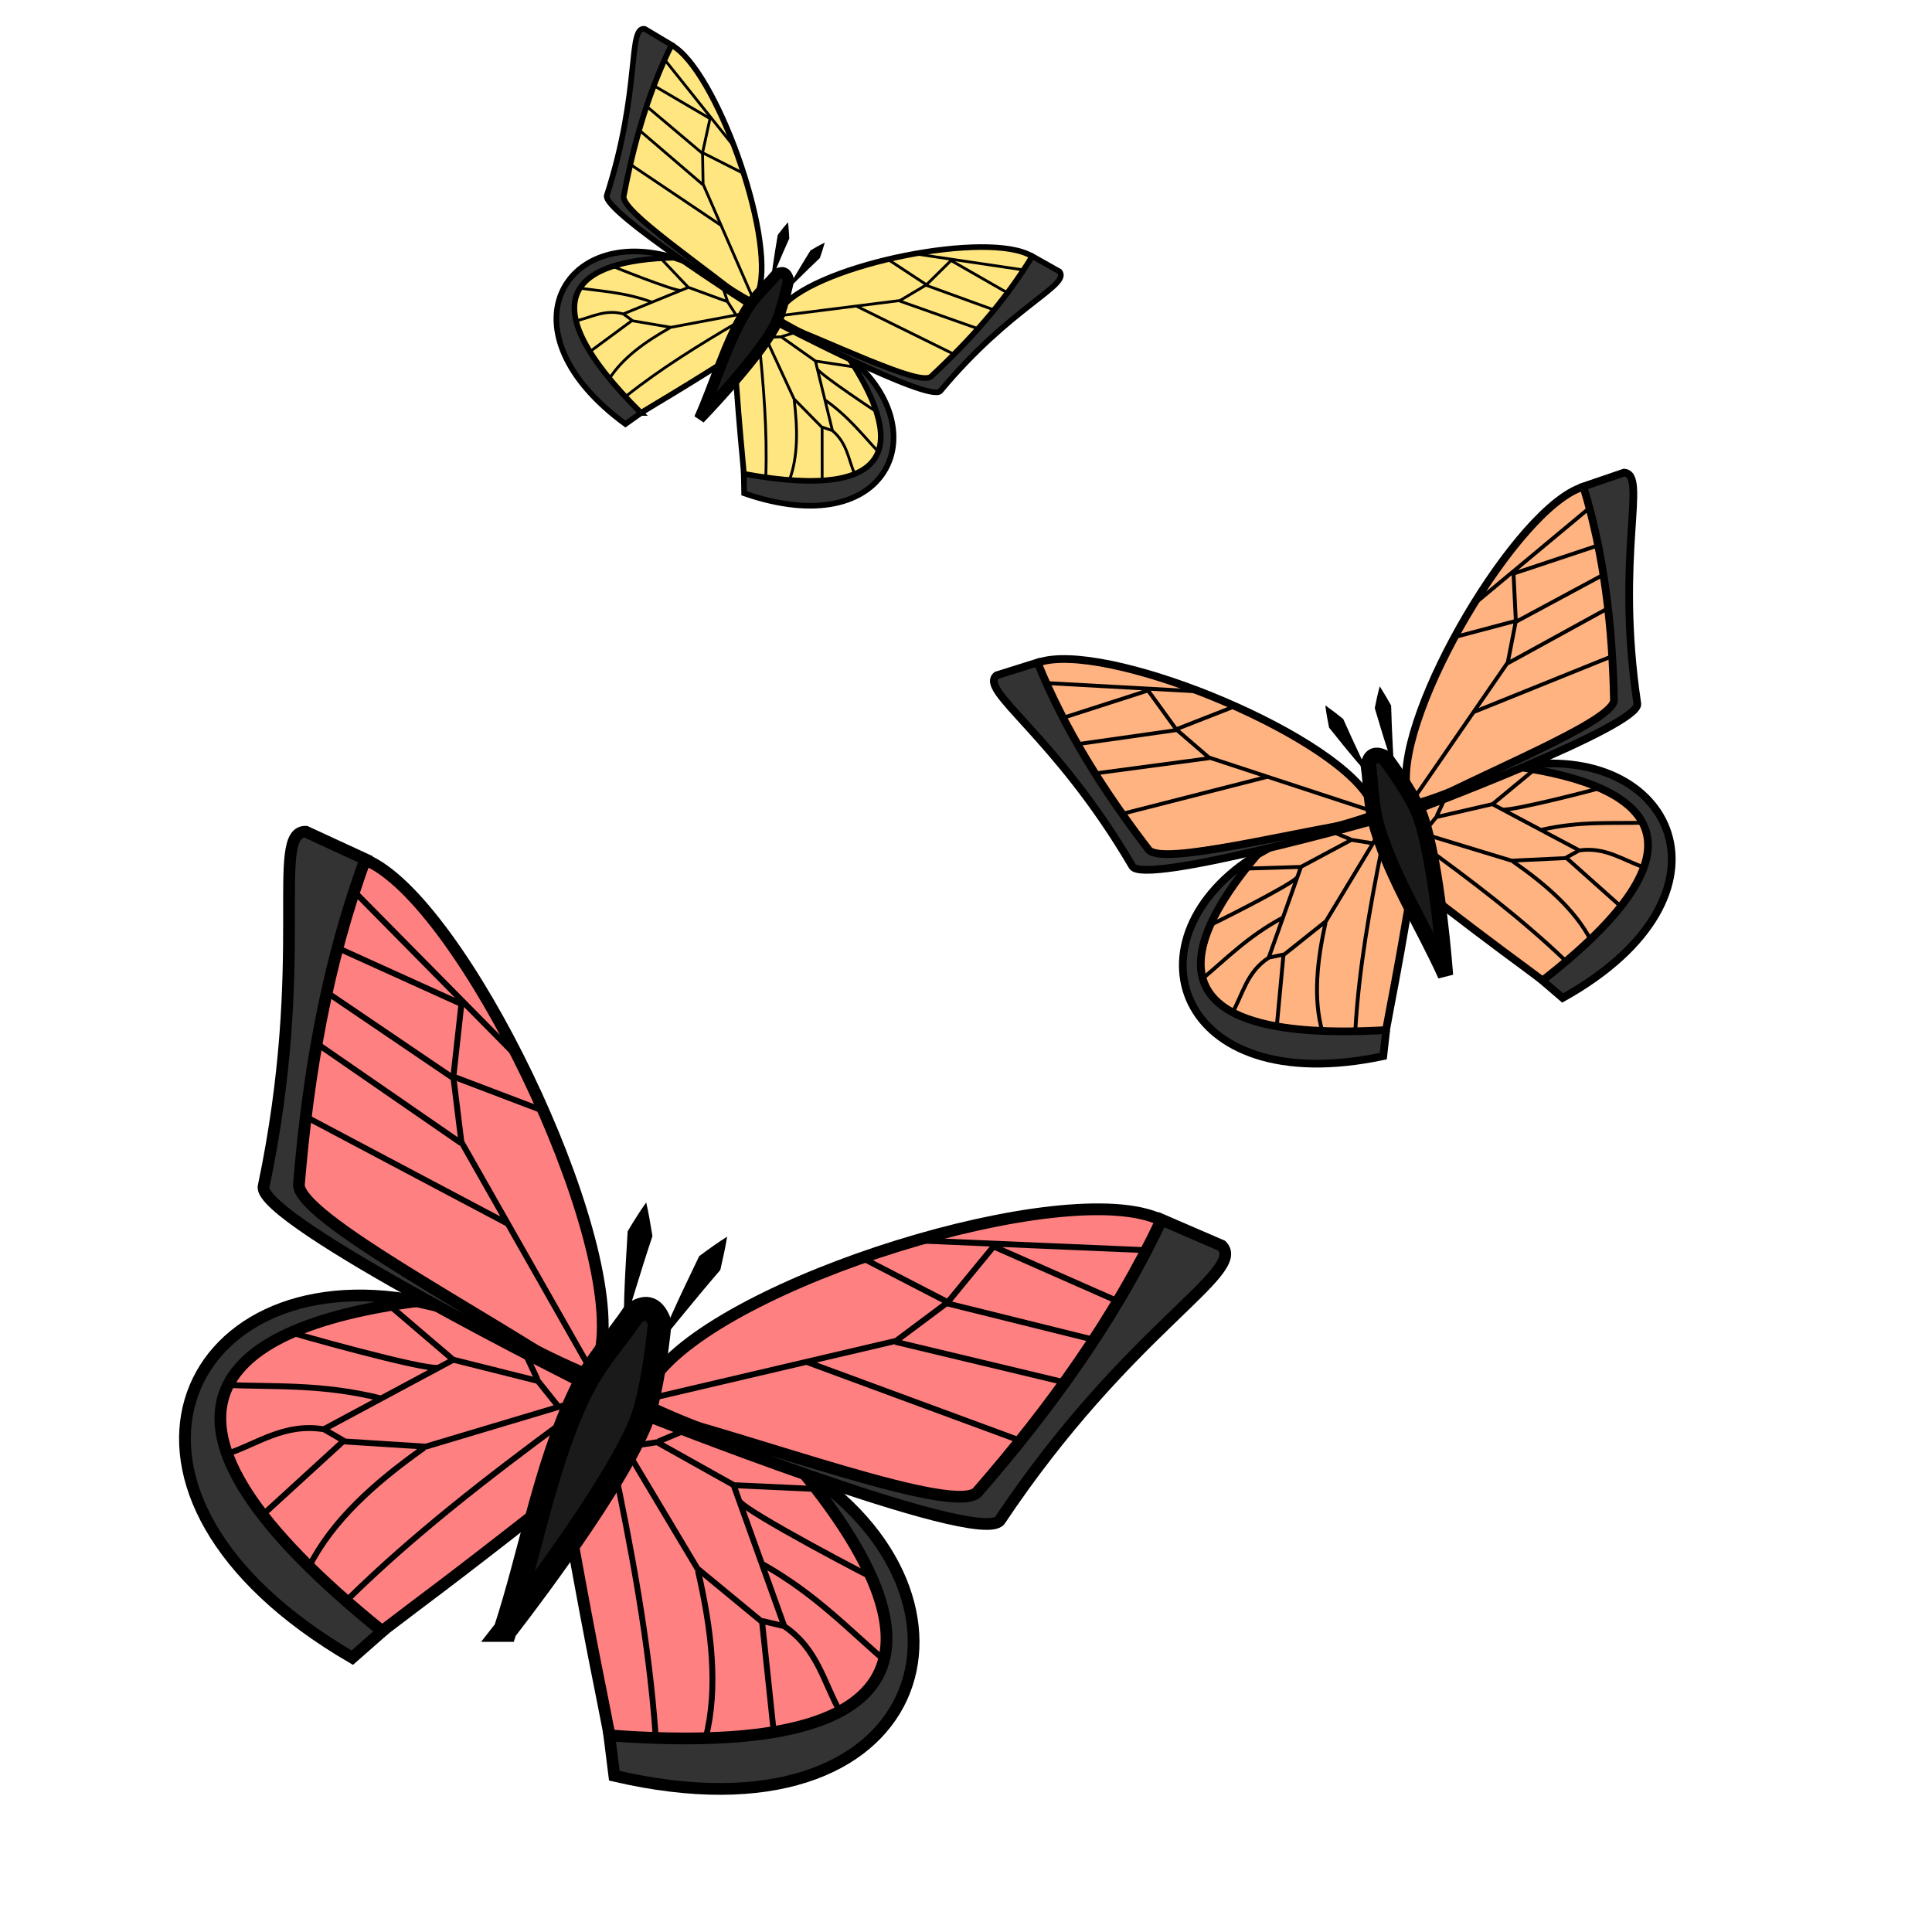
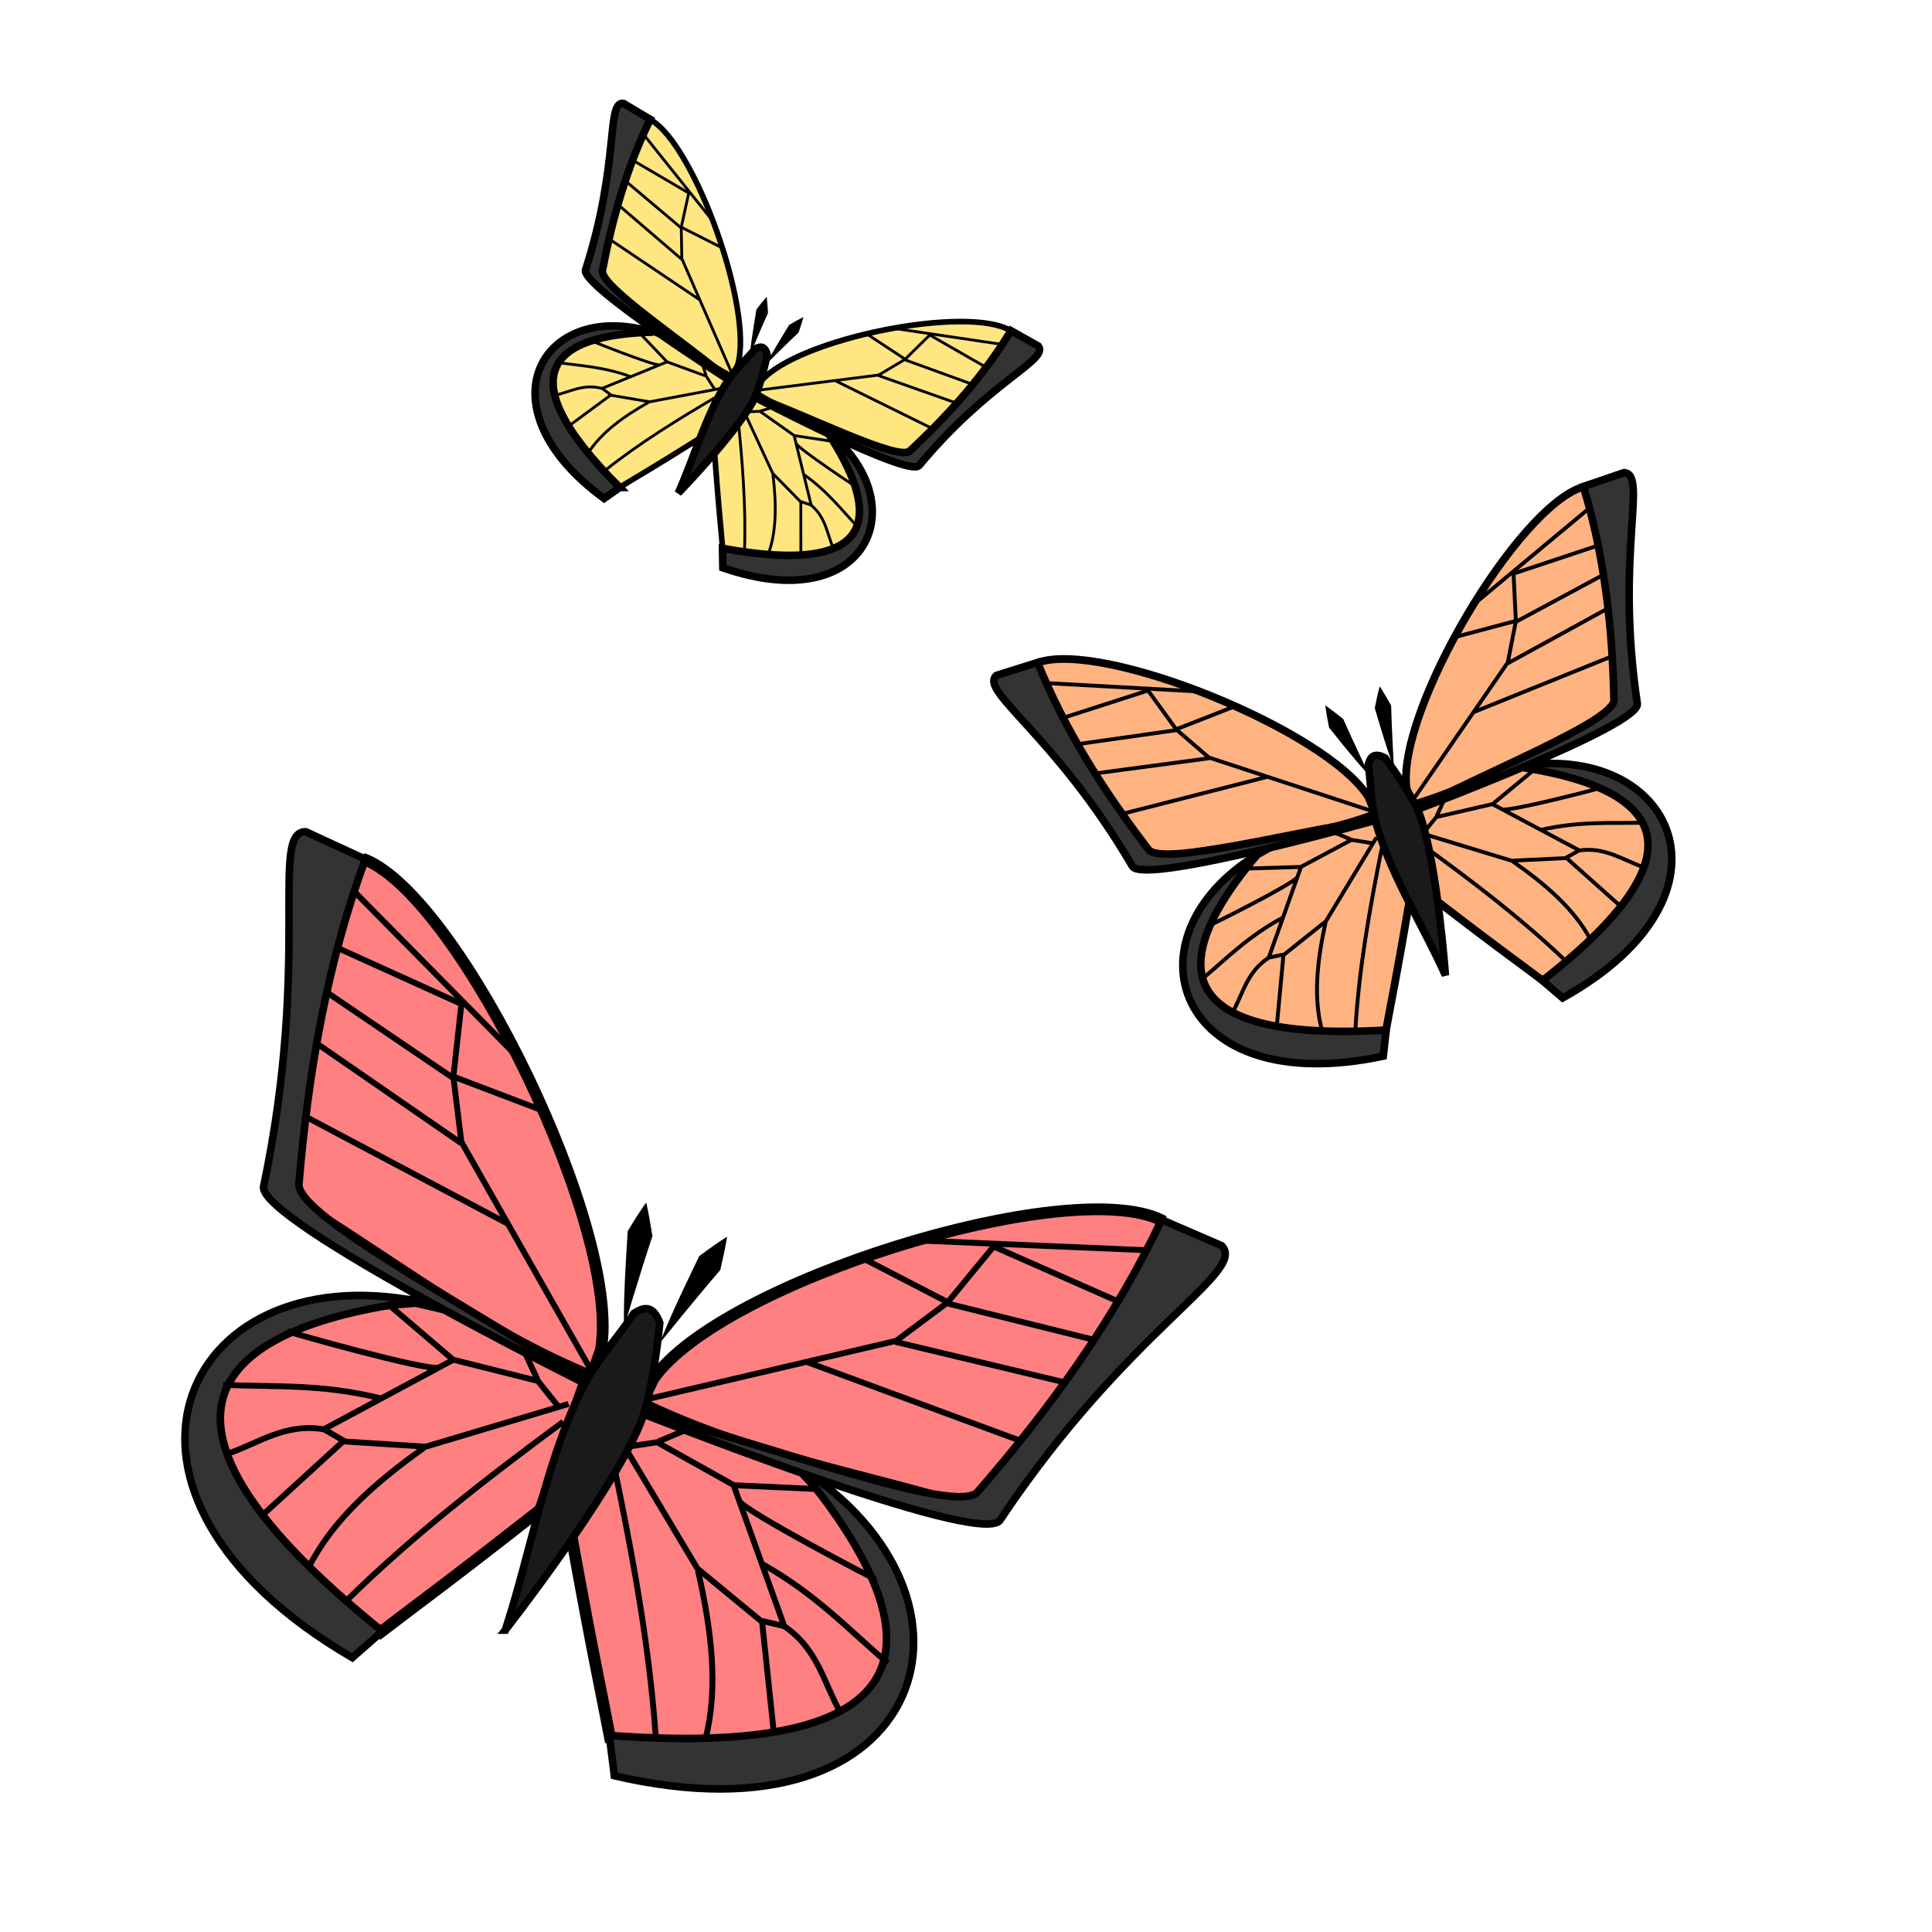
- <svg xmlns="http://www.w3.org/2000/svg" cursor="default" viewBox="0 0 256 256">
-   <path fill="#ff8080" fill-rule="evenodd" stroke="#000" stroke-width="1.557" d="M75.72 203.516c3.063 16.892 3.491 18.31 5.13 26.836 14.95 5.254 58.969.092 25.087-35.91-6.19-3.672-12.514-7.269-23.29-8.296z" />
-   <path fill="#333" fill-rule="evenodd" stroke="#000" stroke-width="1.557" d="M80.736 229.949l.668 5.347c41.776 9.74 51.604-23.668 24.419-40.946 17.736 21.36 19.42 38.926-25.087 35.599z" />
-   <path fill="none" stroke="#000" stroke-width=".779" d="M82.074 190.54l10.331 17.296 8.573 7.07 1.547 14.582M92.486 208.12c1.812 7.922 2.72 15.529 1.008 22.224M81.06 192.77c2.61 12.442 4.935 24.846 5.807 37.06M100.953 214.78l2.936.686c4.507 3.039 5.252 7.54 7.484 11.465" />
-   <path fill="none" stroke="#000" stroke-width=".779" d="M82.908 191.727l4.16-.627 10.133 5.674 6.685 18.612M100.915 207.186c7.192 4.028 11.489 8.716 16.728 13.185M97.99 198.912c.738 1.376 18.086 10.466 18.047 10.329M97.25 196.797l10.565.487M87.262 190.992l6.178-2.588" />
-   <path fill="#ff8080" fill-rule="evenodd" stroke="#000" stroke-width="1.557" d="M71.595 200.04c-13.273 10.393-14.514 11.146-21.283 16.33-14.5-6.461-43.749-40.764 4.807-43.976 6.98 1.565 14.008 3.28 22.66 9.98z" />
-   <path fill="#333" fill-rule="evenodd" stroke="#000" stroke-width="1.557" d="M50.659 216.15l-3.979 3.499c-37.296-21.71-22.813-53.268 8.584-47.244-27.056 3.544-39.747 15.39-4.605 43.744z" />
-   <path fill="none" stroke="#000" stroke-width=".779" d="M75.341 186.026l-18.921 5.66-10.959-.697-10.644 9.732M56.174 191.842c-6.503 4.613-12.132 9.62-15.225 15.767M74.64 188.38c-10.039 7.41-19.843 14.99-28.446 23.437M45.562 190.913l-2.622-1.525c-5.318-.87-8.804 1.95-13.013 3.311" />
-   <path fill="none" stroke="#000" stroke-width=".779" d="M73.95 186.328l-2.673-3.346-11.204-2.811-17.078 9.16M50.538 185.313c-7.953-1.996-14.19-1.5-20.983-1.816M58.095 181.208c-1.443.508-20.217-4.77-20.1-4.845M60.021 180.153l-8.144-6.954M71.203 182.768l-2.89-6.194" />
-   <path fill="#ff8080" fill-rule="evenodd" stroke="#000" stroke-width="1.557" d="M85.006 185.948c14.702 7.154 29.952 9.466 44.928 14.2 20.816-23.524 24.72-33.256 23.89-38.507-12.422-5.945-58.144 8.147-67.23 21.016z" />
-   <path fill="#333" fill-rule="evenodd" stroke="#000" stroke-width="1.557" d="M84.339 187.01c.319.132 45.447 18.073 48.151 14.442 16.996-25.453 32.817-32.862 29.392-36.39l-7.964-3.441c-6.26 13.229-14.739 24.96-24.3 35.963-2.449 3.626-30.186-7.05-45.28-10.575z" />
-   <path fill="none" stroke="#000" stroke-width=".779" d="M85.408 185.478l33.341-7.811 6.67-4.983 19.442 4.825M118.649 177.802l22.095 5.29M106.987 180.496c.262.095 27.902 10.293 27.902 10.293M114.05 166.583l11.536 5.964 6.07-7.383 16.437 7.25M121.485 164.36l30.309 1.293" />
-   <path fill="#ff8080" fill-rule="evenodd" stroke="#000" stroke-width="1.557" d="M78.366 182.376c-15.113-6.174-27.18-16.073-40.77-24.11 2.382-31.763 6.588-41.36 10.866-44.328 12.7 5.285 34.021 49.347 31.144 64.991z" />
-   <path fill="#333" fill-rule="evenodd" stroke="#000" stroke-width="1.557" d="M78.073 183.604c-.311-.151-43.864-21.85-43.147-26.369 6.359-30.208.77-47.187 5.606-47.022l7.88 3.64c-5.065 13.764-7.555 28.173-8.788 42.898-.888 4.324 25.633 17.902 38.449 26.853z" />
-   <path fill="none" stroke="#000" stroke-width=".779" d="M78.423 181.752l-17.29-30.444-1.041-8.43-16.71-11.336M61.107 151.475L42.253 138.46M67.18 162.098c-.245-.134-26.36-13.963-26.36-13.963M72.18 147.262l-12.105-4.604 1.064-9.62-16.368-7.415M68.665 140.144l-21.648-21.932" />
-   <path fill="#1a1a1a" fill-rule="evenodd" stroke="#000" stroke-width="3.114" d="M66.95 215.996c3.237-9.853 5.21-21.446 9.721-31.038 2.162-4.596 4.885-7.293 7.327-10.939 1.295-.839 2.527-1.162 3.429 1.27 0 0-.858 9.251-2.623 13.448-4.076 9.692-17.855 27.259-17.855 27.259z" />
-   <path fill-rule="evenodd" d="M82.692 175.825c.665-2.203 1.571-5.203 2.474-8.062.426-1.35.86-2.699 1.286-3.975-.257-1.612-.524-3.134-.827-4.46-.79 1.106-1.618 2.417-2.457 3.827-.08 1.352-.169 2.776-.248 4.198-.171 3.055-.304 6.125-.228 8.472zM87.463 177.913a632.42 632.42 0 0 1 5.305-6.473c.9-1.079 1.806-2.152 2.677-3.163.365-1.578.688-3.078.904-4.411-1.145.716-2.4 1.606-3.704 2.582-.58 1.211-1.195 2.486-1.8 3.763-1.302 2.742-2.574 5.514-3.382 7.702z" />
-   <path fill="#ffb380" fill-rule="evenodd" stroke="#000" stroke-width="1.022" d="M190.285 119.301c8.937 6.856 9.77 7.356 14.326 10.776 9.58-4.04 28.69-25.958-3.646-28.508-4.627.945-9.285 1.987-14.973 6.24z" />
-   <path fill="#333" fill-rule="evenodd" stroke="#000" stroke-width="1.022" d="M204.378 129.931l2.683 2.304c24.588-13.693 14.634-34.254-6.192-30.66 18.035 2.557 26.6 10.347 3.51 28.356z" />
-   <path fill="none" stroke="#000" stroke-width=".511" d="M187.65 110.196l12.647 3.847 7.282-.346 7.181 6.403M200.461 114.145c4.373 3.05 8.17 6.345 10.29 10.353M188.141 111.726c6.754 4.894 13.354 9.895 19.163 15.444M207.512 113.648l1.728-.962c3.53-.511 5.877 1.347 8.691 2.27" />
-   <path fill="none" stroke="#000" stroke-width=".511" d="M188.58 110.404l1.744-2.139 7.425-1.711 11.455 6.094M204.144 109.975c5.27-1.215 9.425-.832 13.941-.97M199.075 107.245c.965.343 13.402-2.89 13.322-2.94M197.783 106.543l5.347-4.422M190.37 108.127l1.86-3.98" />
-   <path fill="#ffb380" fill-rule="evenodd" stroke="#000" stroke-width="1.022" d="M186.749 119.431c-1.866 10.903-2.137 11.816-3.14 17.319-9.893 3.254-39.229-.514-17.055-23.485 4.08-2.317 8.251-4.583 15.41-5.143z" />
-   <path fill="#333" fill-rule="evenodd" stroke="#000" stroke-width="1.022" d="M183.68 136.49l-.39 3.454c-27.692 5.898-34.571-15.82-16.661-26.737-11.582 13.652-12.524 25.003 17.052 23.283z" />
-   <path fill="none" stroke="#000" stroke-width=".511" d="M182.39 110.971l-6.698 11.094-5.63 4.493-.881 9.422M175.642 122.248c-1.125 5.109-1.652 10.024-.444 14.374M183.087 112.424c-1.61 8.027-3.03 16.033-3.486 23.93M170.077 126.476l-1.947.415c-2.967 1.923-3.417 4.83-4.862 7.348" />
-   <path fill="none" stroke="#000" stroke-width=".511" d="M181.846 111.731l-2.774-.446-6.682 3.574-4.259 11.98M170.025 121.562c-4.744 2.537-7.555 5.528-10.995 8.37M171.886 116.235c-.477.883-11.925 6.597-11.9 6.51M172.357 114.873l-7.024.213M178.942 111.213l-4.136-1.735" />
-   <path fill="#ffb380" fill-rule="evenodd" stroke="#000" stroke-width="1.022" d="M187.05 106.672c10.298-3.008 18.726-8.609 28.09-12.913-.26-20.607-2.655-27.057-5.373-29.242-8.657 2.59-24.657 29.597-23.397 39.856z" />
-   <path fill="#333" fill-rule="evenodd" stroke="#000" stroke-width="1.022" d="M187.194 107.481c.213-.076 30.05-11.258 29.762-14.215-2.966-19.86 1.453-30.436-1.766-30.64l-5.387 1.84c2.792 9.187 3.846 18.626 4.052 28.187.41 2.842-17.774 9.885-26.66 14.828z" />
-   <path fill="none" stroke="#000" stroke-width=".511" d="M187.038 106.266l12.754-18.497 1.044-5.361 11.573-6.23M199.803 87.88l13.067-7.174M195.326 94.33c.169-.07 18.094-7.302 18.094-7.302M192.622 84.456l8.234-2.189-.307-6.263 11.183-3.726M195.254 80.098l15.295-12.736" />
-   <path fill="#ffb380" fill-rule="evenodd" stroke="#000" stroke-width="1.022" d="M182.25 107.864c-10.065 3.665-20.293 4.176-30.439 6.265-12.849-16.483-15.037-23-14.267-26.328 8.5-3.033 38.287 8.972 43.788 17.842z" />
-   <path fill="#333" fill-rule="evenodd" stroke="#000" stroke-width="1.022" d="M182.649 108.59c-.218.064-30.945 8.726-32.59 6.215-10.231-17.48-20.433-23.265-18.01-25.317l5.433-1.706c3.608 8.92 8.752 17.018 14.646 24.716 1.475 2.492 20.347-2.605 30.52-3.908z" />
-   <path fill="none" stroke="#000" stroke-width=".511" d="M182.002 107.536l-21.824-7.167-4.223-3.636-13.117 1.86M160.239 100.462l-14.9 1.99M167.874 102.945c-.179.043-18.965 4.84-18.965 4.84M163.76 93.532l-7.91 3.101-3.725-5.143-11.222 3.615M158.915 91.624l-20.189-1.11" />
-   <path fill="#1a1a1a" fill-rule="evenodd" stroke="#000" stroke-width="2.043" d="M191.527 129.232c-2.771-6.214-6.925-12.717-8.963-19.366-.976-3.186-.842-5.697-1.263-8.545.259-.979.715-1.68 2.225-.896 0 0 3.663 4.874 4.656 7.69 2.293 6.506 3.345 21.117 3.345 21.117z" />
-   <path fill-rule="evenodd" d="M181.463 102.774a437.837 437.837 0 0 1-2.354-5.008c-.388-.844-.772-1.69-1.127-2.498a46.4 46.4 0 0 0-2.37-1.802c.105.886.28 1.888.495 2.943.557.692 1.142 1.422 1.73 2.148 1.264 1.56 2.554 3.11 3.626 4.217zM184.701 101.685a415.277 415.277 0 0 1-.277-5.485c-.038-.92-.072-1.841-.094-2.717a45.814 45.814 0 0 0-1.506-2.541c-.24.852-.458 1.838-.66 2.888.251.844.515 1.734.784 2.621.576 1.906 1.18 3.814 1.753 5.234z" />
-   <path fill="#ffe680" fill-rule="evenodd" stroke="#000" stroke-width=".745" d="M97.49 49.965c.612 8.188.745 8.884 1.098 13.022 6.849 3.247 28.045 2.994 13.73-15.826-2.761-2.057-5.59-4.084-10.664-5.112z" />
-   <path fill="#333" fill-rule="evenodd" stroke="#000" stroke-width=".745" d="M98.554 62.79l.05 2.577c19.385 6.72 25.73-8.677 13.664-18.255 7.368 11.048 7.29 19.487-13.714 15.677z" />
-   <path fill="none" stroke="#000" stroke-width=".372" d="M101.162 44.11l4.049 8.745 3.724 3.792.006 7.013M105.235 52.994c.466 3.859.517 7.523-.633 10.622M100.568 45.12c.619 6.05 1.104 12.066.908 17.92M108.93 56.586l1.362.473c1.992 1.67 2.12 3.85 2.986 5.828" />
-   <path fill="none" stroke="#000" stroke-width=".372" d="M101.5 44.717l2.01-.09 4.535 3.206 2.25 9.188M109.291 52.972c3.22 2.276 5.029 4.72 7.297 7.108M108.314 48.89c.282.691 8.08 5.883 8.068 5.815M108.068 47.846l5 .76M103.607 44.585l3.068-.922" />
-   <path fill="#ffe680" fill-rule="evenodd" stroke="#000" stroke-width=".745" d="M95.702 48.105c-6.834 4.28-7.462 4.576-10.941 6.703-6.574-3.799-18.77-21.58 4.487-20.678 3.242 1.094 6.5 2.261 10.28 5.882z" />
-   <path fill="#333" fill-rule="evenodd" stroke="#000" stroke-width=".745" d="M84.937 54.72l-2.067 1.466c-16.655-12.193-8.187-26.48 6.447-22.043-13.047.332-19.677 5.332-4.38 20.577z" />
-   <path fill="none" stroke="#000" stroke-width=".372" d="M98.185 41.627l-9.283 1.745-5.178-.88-5.55 4.097M88.777 43.434c-3.324 1.87-6.252 3.969-8.031 6.738M97.734 42.711c-5.146 3.023-10.189 6.138-14.704 9.725M83.776 42.461l-1.171-.857c-2.487-.68-4.285.487-6.356.925" />
-   <path fill="none" stroke="#000" stroke-width=".372" d="M97.508 41.7l-1.104-1.725-5.188-1.898-8.582 3.503M86.423 40.046c-3.683-1.347-6.675-1.423-9.89-1.913M90.223 38.472c-.712.17-9.378-3.28-9.319-3.31M91.192 38.066l-3.526-3.715M96.38 39.87l-1.065-3.091" />
-   <path fill="#ffe680" fill-rule="evenodd" stroke="#000" stroke-width=".745" d="M102.786 42.073c6.636 4.139 13.774 6.002 20.661 9.003 11.079-10.148 13.423-14.582 13.29-17.121-5.61-3.45-28.065.965-33.03 6.632z" />
-   <path fill="#333" fill-rule="evenodd" stroke="#000" stroke-width=".745" d="M102.416 42.545c.145.078 20.714 10.871 22.182 9.279 9.358-11.257 17.254-13.99 15.801-15.839l-3.616-2.036c-3.64 5.98-8.26 11.136-13.359 15.891-1.345 1.603-14.005-4.864-21.008-7.295z" />
-   <path fill="none" stroke="#000" stroke-width=".372" d="M103.001 41.87l16.25-2.047 3.422-2.037 9.007 3.268M119.197 39.882l10.246 3.621M113.515 40.58c.12.058 12.757 6.292 12.757 6.292M117.571 34.315l5.189 3.414 3.256-3.208 7.456 4.271M121.219 33.63l14.352 2.131" />
-   <path fill="#ffe680" fill-rule="evenodd" stroke="#000" stroke-width=".745" d="M99.807 40.042c-6.88-3.693-12.125-9.006-18.187-13.508 2.722-14.99 5.203-19.345 7.387-20.542 5.776 3.149 13.713 25.175 11.562 32.472z" />
-   <path fill="#333" fill-rule="evenodd" stroke="#000" stroke-width=".745" d="M99.606 40.611c-.14-.087-19.772-12.588-19.205-14.702 4.537-14.05 2.728-22.407 5.02-22.086l3.566 2.126c-3.098 6.293-5.003 13.023-6.326 19.965-.64 2.013 11.296 9.798 16.945 14.697z" />
-   <path fill="none" stroke="#000" stroke-width=".372" d="M99.865 39.748l-6.7-15.347-.075-4.062-7.38-6.228M93.143 24.48l-8.317-7.135M95.5 29.837c-.11-.076-11.84-7.962-11.84-7.962M98.621 23.03l-5.528-2.796.988-4.523-7.415-4.346M97.306 19.468l-9.2-11.516" />
-   <path fill="#1a1a1a" fill-rule="evenodd" stroke="#000" stroke-width="1.49" d="M92.694 55.462c2.033-4.524 3.551-9.94 6.177-14.277 1.259-2.078 2.689-3.224 4.033-4.836.658-.335 1.26-.427 1.567.775 0 0-.87 4.358-1.92 6.266-2.424 4.406-9.857 12.072-9.857 12.072z" />
-   <path fill-rule="evenodd" d="M102.192 37.142a319.19 319.19 0 0 1 1.58-3.711c.27-.621.545-1.24.811-1.826a33.844 33.844 0 0 0-.17-2.163 26.84 26.84 0 0 0-1.36 1.697c-.106.64-.22 1.312-.329 1.985-.234 1.444-.45 2.898-.532 4.018zM104.357 38.374c.774-.773 1.827-1.822 2.848-2.813.481-.469.966-.934 1.431-1.371.253-.732.481-1.43.65-2.053-.58.283-1.221.643-1.89 1.043-.337.547-.693 1.122-1.045 1.7-.756 1.239-1.5 2.494-1.994 3.494z" />
+ <svg xmlns="http://www.w3.org/2000/svg" cursor="default" version="1.1" viewBox="0 0 256 256">
+   <path d="M75.72 203.516c3.063 16.892 3.491 18.31 5.13 26.836 14.95 5.254 58.969.092 25.087-35.91-6.19-3.672-12.514-7.269-23.29-8.296z" fill="#ff8080" fill-rule="evenodd" stroke="#000" stroke-width="1.557" />
+   <path d="m80.736 229.95 0.668 5.347c41.776 9.74 51.604-23.668 24.419-40.946 17.736 21.36 19.42 38.926-25.087 35.599z" fill="#333" fill-rule="evenodd" stroke="#000" />
+   <path d="M82.074 190.54l10.331 17.296 8.573 7.07 1.547 14.582M92.486 208.12c1.812 7.922 2.72 15.529 1.008 22.224M81.06 192.77c2.61 12.442 4.935 24.846 5.807 37.06M100.953 214.78l2.936.686c4.507 3.039 5.252 7.54 7.484 11.465" fill="none" stroke="#000" stroke-width=".779" />
+   <path d="m82.908 191.73 4.16-0.627 10.133 5.674 6.685 18.612m-2.971-8.2c7.192 4.028 11.489 8.716 16.728 13.185m-19.653-21.459c0.738 1.376 18.086 10.466 18.047 10.329m-18.787-12.444 10.565 0.487m-20.553-6.292 6.178-2.588" fill="none" stroke="#000" stroke-width=".779" />
+   <path d="m71.595 200.04c-13.273 10.393-14.514 11.146-21.283 16.33-14.5-6.461-43.749-40.764 4.807-43.976 6.98 1.565 14.008 3.28 22.66 9.98z" fill="#ff8080" fill-rule="evenodd" stroke="#000" stroke-width="1.557" />
+   <path d="m50.659 216.15-3.979 3.499c-37.296-21.71-22.813-53.268 8.584-47.244-27.056 3.544-39.747 15.39-4.605 43.744z" fill="#333" fill-rule="evenodd" stroke="#000" />
+   <path d="m75.341 186.03-18.921 5.66-10.959-0.697-10.644 9.732m21.357-8.879c-6.503 4.613-12.132 9.62-15.225 15.767m33.691-19.229c-10.039 7.41-19.843 14.99-28.446 23.437m-0.632-20.904-2.622-1.525c-5.318-0.87-8.804 1.95-13.013 3.311" fill="none" stroke="#000" stroke-width=".779" />
+   <path d="m73.95 186.33-2.673-3.346-11.204-2.811-17.078 9.16m7.543-4.018c-7.953-1.996-14.19-1.5-20.983-1.816m28.54-2.289c-1.443 0.508-20.217-4.77-20.1-4.845m22.026 3.79-8.144-6.954m19.326 9.569-2.89-6.194" fill="none" stroke="#000" stroke-width=".779" />
+   <path d="m85.006 185.95c14.702 7.154 29.952 9.466 44.928 14.2 20.816-23.524 24.72-33.256 23.89-38.507-12.422-5.945-58.144 8.147-67.23 21.016z" fill="#ff8080" fill-rule="evenodd" stroke="#000" stroke-width="1.557" />
+   <path d="M84.339 187.01c.319.132 45.447 18.073 48.151 14.442 16.996-25.453 32.817-32.862 29.392-36.39l-7.964-3.441c-6.26 13.229-14.739 24.96-24.3 35.963-2.449 3.626-30.186-7.05-45.28-10.575z" fill="#333" fill-rule="evenodd" stroke="#000" />
+   <path d="m85.408 185.48 33.341-7.811 6.67-4.983 19.442 4.825m-26.212 0.293 22.095 5.29m-33.757-2.596c0.262 0.095 27.902 10.293 27.902 10.293m-20.839-24.206 11.536 5.964 6.07-7.383 16.437 7.25m-26.608-8.054 30.309 1.293" fill="none" stroke="#000" stroke-width=".779" />
+   <path d="m78.366 182.38c-15.113-6.174-27.18-16.073-40.77-24.11 2.382-31.763 6.588-41.36 10.866-44.328 12.7 5.285 34.021 49.347 31.144 64.991z" fill="#ff8080" fill-rule="evenodd" stroke="#000" stroke-width="1.557" />
+   <path d="M78.073 183.604c-.311-.151-43.864-21.85-43.147-26.369 6.359-30.208.77-47.187 5.606-47.022l7.88 3.64c-5.065 13.764-7.555 28.173-8.788 42.898-.888 4.324 25.633 17.902 38.449 26.853z" fill="#333" fill-rule="evenodd" stroke="#000" />
+   <path d="m78.423 181.75-17.29-30.444-1.041-8.43-16.71-11.336m17.725 19.933-18.854-13.015m24.927 23.638c-0.245-0.134-26.36-13.963-26.36-13.963m31.36-0.873-12.105-4.604 1.064-9.62-16.368-7.415m23.894 14.521-21.648-21.932" fill="none" stroke="#000" stroke-width=".779" />
+   <path d="m66.95 216c3.237-9.853 5.21-21.446 9.721-31.038 2.162-4.596 4.885-7.293 7.327-10.939 1.295-0.839 2.527-1.162 3.429 1.27 0 0-0.858 9.251-2.623 13.448-4.076 9.692-17.855 27.259-17.855 27.259z" fill="#1a1a1a" fill-rule="evenodd" stroke="#000" />
+   <path d="M82.692 175.825c.665-2.203 1.571-5.203 2.474-8.062.426-1.35.86-2.699 1.286-3.975-.257-1.612-.524-3.134-.827-4.46-.79 1.106-1.618 2.417-2.457 3.827-.08 1.352-.169 2.776-.248 4.198-.171 3.055-.304 6.125-.228 8.472zM87.463 177.913a632.42 632.42 0 0 1 5.305-6.473c.9-1.079 1.806-2.152 2.677-3.163.365-1.578.688-3.078.904-4.411-1.145.716-2.4 1.606-3.704 2.582-.58 1.211-1.195 2.486-1.8 3.763-1.302 2.742-2.574 5.514-3.382 7.702z" fill-rule="evenodd" />
+   <path d="m190.28 119.3c8.937 6.856 9.77 7.356 14.326 10.776 9.58-4.04 28.69-25.958-3.646-28.508-4.627 0.945-9.285 1.987-14.973 6.24z" fill="#ffb380" fill-rule="evenodd" stroke="#000" stroke-width="1.022" />
+   <path d="m204.38 129.93 2.683 2.304c24.588-13.693 14.634-34.254-6.192-30.66 18.035 2.557 26.6 10.347 3.51 28.356z" fill="#333" fill-rule="evenodd" stroke="#000" />
+   <path d="m187.65 110.2 12.647 3.847 7.282-0.346 7.181 6.403m-14.299-5.955c4.373 3.05 8.17 6.345 10.29 10.353m-22.61-12.772c6.754 4.894 13.354 9.895 19.163 15.444m0.208-13.522 1.728-0.962c3.53-0.511 5.877 1.347 8.691 2.27" fill="none" stroke="#000" stroke-width=".511" />
+   <path d="m188.58 110.4 1.744-2.139 7.425-1.711 11.455 6.094m-5.06-2.673c5.27-1.215 9.425-0.832 13.941-0.97m-19.01-1.76c0.965 0.343 13.402-2.89 13.322-2.94m-14.614 2.238 5.347-4.422m-12.76 6.006 1.86-3.98" fill="none" stroke="#000" stroke-width=".511" />
+   <path d="m186.75 119.43c-1.866 10.903-2.137 11.816-3.14 17.319-9.893 3.254-39.229-0.514-17.055-23.485 4.08-2.317 8.251-4.583 15.41-5.143z" fill="#ffb380" fill-rule="evenodd" stroke="#000" stroke-width="1.022" />
+   <path d="m183.68 136.49-0.39 3.454c-27.692 5.898-34.571-15.82-16.661-26.737-11.582 13.652-12.524 25.003 17.052 23.283z" fill="#333" fill-rule="evenodd" stroke="#000" />
+   <path d="m182.39 110.97-6.698 11.094-5.63 4.493-0.881 9.422m6.461-13.732c-1.125 5.109-1.652 10.024-0.444 14.374m7.889-24.198c-1.61 8.027-3.03 16.033-3.486 23.93m-9.524-9.878-1.947 0.415c-2.967 1.923-3.417 4.83-4.862 7.348" fill="none" stroke="#000" stroke-width=".511" />
+   <path d="m181.85 111.73-2.774-0.446-6.682 3.574-4.259 11.98m1.894-5.277c-4.744 2.537-7.555 5.528-10.995 8.37m12.856-13.697c-0.477 0.883-11.925 6.597-11.9 6.51m12.371-7.872-7.024 0.213m13.609-3.873-4.136-1.735" fill="none" stroke="#000" stroke-width=".511" />
+   <path d="m187.05 106.67c10.298-3.008 18.726-8.609 28.09-12.913-0.26-20.607-2.655-27.057-5.373-29.242-8.657 2.59-24.657 29.597-23.397 39.856z" fill="#ffb380" fill-rule="evenodd" stroke="#000" stroke-width="1.022" />
+   <path d="M187.194 107.481c.213-.076 30.05-11.258 29.762-14.215-2.966-19.86 1.453-30.436-1.766-30.64l-5.387 1.84c2.792 9.187 3.846 18.626 4.052 28.187.41 2.842-17.774 9.885-26.66 14.828z" fill="#333" fill-rule="evenodd" stroke="#000" />
+   <path d="m187.04 106.27 12.754-18.497 1.044-5.361 11.573-6.23m-12.606 11.702 13.067-7.174m-17.544 13.624c0.169-0.07 18.094-7.302 18.094-7.302m-20.798-2.572 8.234-2.189-0.307-6.263 11.183-3.726m-16.478 7.82 15.295-12.736" fill="none" stroke="#000" stroke-width=".511" />
+   <path d="m182.25 107.86c-10.065 3.665-20.293 4.176-30.439 6.265-12.849-16.483-15.037-23-14.267-26.328 8.5-3.033 38.287 8.972 43.788 17.842z" fill="#ffb380" fill-rule="evenodd" stroke="#000" stroke-width="1.022" />
+   <path d="M182.649 108.59c-.218.064-30.945 8.726-32.59 6.215-10.231-17.48-20.433-23.265-18.01-25.317l5.433-1.706c3.608 8.92 8.752 17.018 14.646 24.716 1.475 2.492 20.347-2.605 30.52-3.908z" fill="#333" fill-rule="evenodd" stroke="#000" />
+   <path d="m182 107.54-21.824-7.167-4.223-3.636-13.117 1.86m17.401 1.869-14.9 1.99m22.535 0.493c-0.179 0.043-18.965 4.84-18.965 4.84m14.851-14.253-7.91 3.101-3.725-5.143-11.222 3.615m18.012-3.481-20.189-1.11" fill="none" stroke="#000" stroke-width=".511" />
+   <path d="M191.527 129.232c-2.771-6.214-6.925-12.717-8.963-19.366-.976-3.186-.842-5.697-1.263-8.545.259-.979.715-1.68 2.225-.896 0 0 3.663 4.874 4.656 7.69 2.293 6.506 3.345 21.117 3.345 21.117z" fill="#1a1a1a" fill-rule="evenodd" stroke="#000" />
+   <path d="M181.463 102.774a437.837 437.837 0 0 1-2.354-5.008c-.388-.844-.772-1.69-1.127-2.498a46.4 46.4 0 0 0-2.37-1.802c.105.886.28 1.888.495 2.943.557.692 1.142 1.422 1.73 2.148 1.264 1.56 2.554 3.11 3.626 4.217zM184.701 101.685a415.277 415.277 0 0 1-.277-5.485c-.038-.92-.072-1.841-.094-2.717a45.814 45.814 0 0 0-1.506-2.541c-.24.852-.458 1.838-.66 2.888.251.844.515 1.734.784 2.621.576 1.906 1.18 3.814 1.753 5.234z" fill-rule="evenodd" />
+   <path d="m94.67 59.836c0.612 8.188 0.745 8.884 1.098 13.022 6.849 3.247 28.045 2.994 13.73-15.826-2.761-2.057-5.59-4.084-10.664-5.112z" fill="#ffe680" fill-rule="evenodd" stroke="#000" stroke-width=".745" />
+   <path d="m95.734 72.661 0.05 2.577c19.385 6.72 25.73-8.677 13.664-18.255 7.368 11.048 7.29 19.487-13.714 15.677z" fill="#333" fill-rule="evenodd" stroke="#000" />
+   <path d="m98.342 53.981 4.049 8.745 3.724 3.792 6e-3 7.013m-3.706-10.666c0.466 3.859 0.517 7.523-0.633 10.622m-4.034-18.496c0.619 6.05 1.104 12.066 0.908 17.92m7.454-6.454 1.362 0.473c1.992 1.67 2.12 3.85 2.986 5.828" fill="none" stroke="#000" stroke-width=".372" />
+   <path d="m98.68 54.588 2.01-0.09 4.535 3.206 2.25 9.188m-1.004-4.049c3.22 2.276 5.029 4.72 7.297 7.108m-8.274-11.19c0.282 0.691 8.08 5.883 8.068 5.815m-8.314-6.859 5 0.76m-9.461-4.021 3.068-0.922" fill="none" stroke="#000" stroke-width=".372" />
+   <path d="m92.882 57.976c-6.834 4.28-7.462 4.576-10.941 6.703-6.574-3.799-18.77-21.58 4.487-20.678 3.242 1.094 6.5 2.261 10.28 5.882z" fill="#ffe680" fill-rule="evenodd" stroke="#000" stroke-width=".745" />
+   <path d="m82.117 64.591-2.067 1.466c-16.655-12.193-8.187-26.48 6.447-22.043-13.047 0.332-19.677 5.332-4.38 20.577z" fill="#333" fill-rule="evenodd" stroke="#000" />
+   <path d="m95.365 51.498-9.283 1.745-5.178-0.88-5.55 4.097m10.603-3.155c-3.324 1.87-6.252 3.969-8.031 6.738m16.988-7.461c-5.146 3.023-10.189 6.138-14.704 9.725m0.746-9.975-1.171-0.857c-2.487-0.68-4.285 0.487-6.356 0.925" fill="none" stroke="#000" stroke-width=".372" />
+   <path d="m94.688 51.571-1.104-1.725-5.188-1.898-8.582 3.503m3.789-1.534c-3.683-1.347-6.675-1.423-9.89-1.913m13.69 0.339c-0.712 0.17-9.378-3.28-9.319-3.31m10.288 2.904-3.526-3.715m8.714 5.519-1.065-3.091" fill="none" stroke="#000" stroke-width=".372" />
+   <path d="m99.966 51.944c6.636 4.139 13.774 6.002 20.661 9.003 11.079-10.148 13.423-14.582 13.29-17.121-5.61-3.45-28.065 0.965-33.03 6.632z" fill="#ffe680" fill-rule="evenodd" stroke="#000" stroke-width=".745" />
+   <path d="m99.596 52.416c0.145 0.078 20.714 10.871 22.182 9.279 9.358-11.257 17.254-13.99 15.801-15.839l-3.616-2.036c-3.64 5.98-8.26 11.136-13.359 15.891-1.345 1.603-14.005-4.864-21.008-7.295z" fill="#333" fill-rule="evenodd" stroke="#000" />
+   <path d="m100.18 51.741 16.25-2.047 3.422-2.037 9.007 3.268m-12.483-1.172 10.246 3.621m-15.928-2.923c0.12 0.058 12.757 6.292 12.757 6.292m-8.701-12.557 5.189 3.414 3.256-3.208 7.456 4.271m-12.253-5.162 14.352 2.131" fill="none" stroke="#000" stroke-width=".372" />
+   <path d="m96.987 49.913c-6.88-3.693-12.125-9.006-18.187-13.508 2.722-14.99 5.203-19.345 7.387-20.542 5.776 3.149 13.713 25.175 11.562 32.472z" fill="#ffe680" fill-rule="evenodd" stroke="#000" stroke-width=".745" />
+   <path d="m96.786 50.482c-0.14-0.087-19.772-12.588-19.205-14.702 4.537-14.05 2.728-22.407 5.02-22.086l3.566 2.126c-3.098 6.293-5.003 13.023-6.326 19.965-0.64 2.013 11.296 9.798 16.945 14.697z" fill="#333" fill-rule="evenodd" stroke="#000" />
+   <path d="m97.045 49.619-6.7-15.347-0.075-4.062-7.38-6.228m7.433 10.369-8.317-7.135m10.674 12.492c-0.11-0.076-11.84-7.962-11.84-7.962m14.961 1.155-5.528-2.796 0.988-4.523-7.415-4.346m10.64 8.103-9.2-11.516" fill="none" stroke="#000" stroke-width=".372" />
+   <path d="m89.874 65.333c2.033-4.524 3.551-9.94 6.177-14.277 1.259-2.078 2.689-3.224 4.033-4.836 0.658-0.335 1.26-0.427 1.567 0.775 0 0-0.87 4.358-1.92 6.266-2.424 4.406-9.857 12.072-9.857 12.072z" fill="#1a1a1a" fill-rule="evenodd" stroke="#000" />
+   <path d="m99.372 47.013a319.19 319.19 0 0 1 1.58-3.711c0.27-0.621 0.545-1.24 0.811-1.826a33.844 33.844 0 0 0-0.17-2.163 26.84 26.84 0 0 0-1.36 1.697c-0.106 0.64-0.22 1.312-0.329 1.985-0.234 1.444-0.45 2.898-0.532 4.018zm2.165 1.232c0.774-0.773 1.827-1.822 2.848-2.813 0.481-0.469 0.966-0.934 1.431-1.371 0.253-0.732 0.481-1.43 0.65-2.053-0.58 0.283-1.221 0.643-1.89 1.043-0.337 0.547-0.693 1.122-1.045 1.7-0.756 1.239-1.5 2.494-1.994 3.494z" fill-rule="evenodd" />
</svg>
